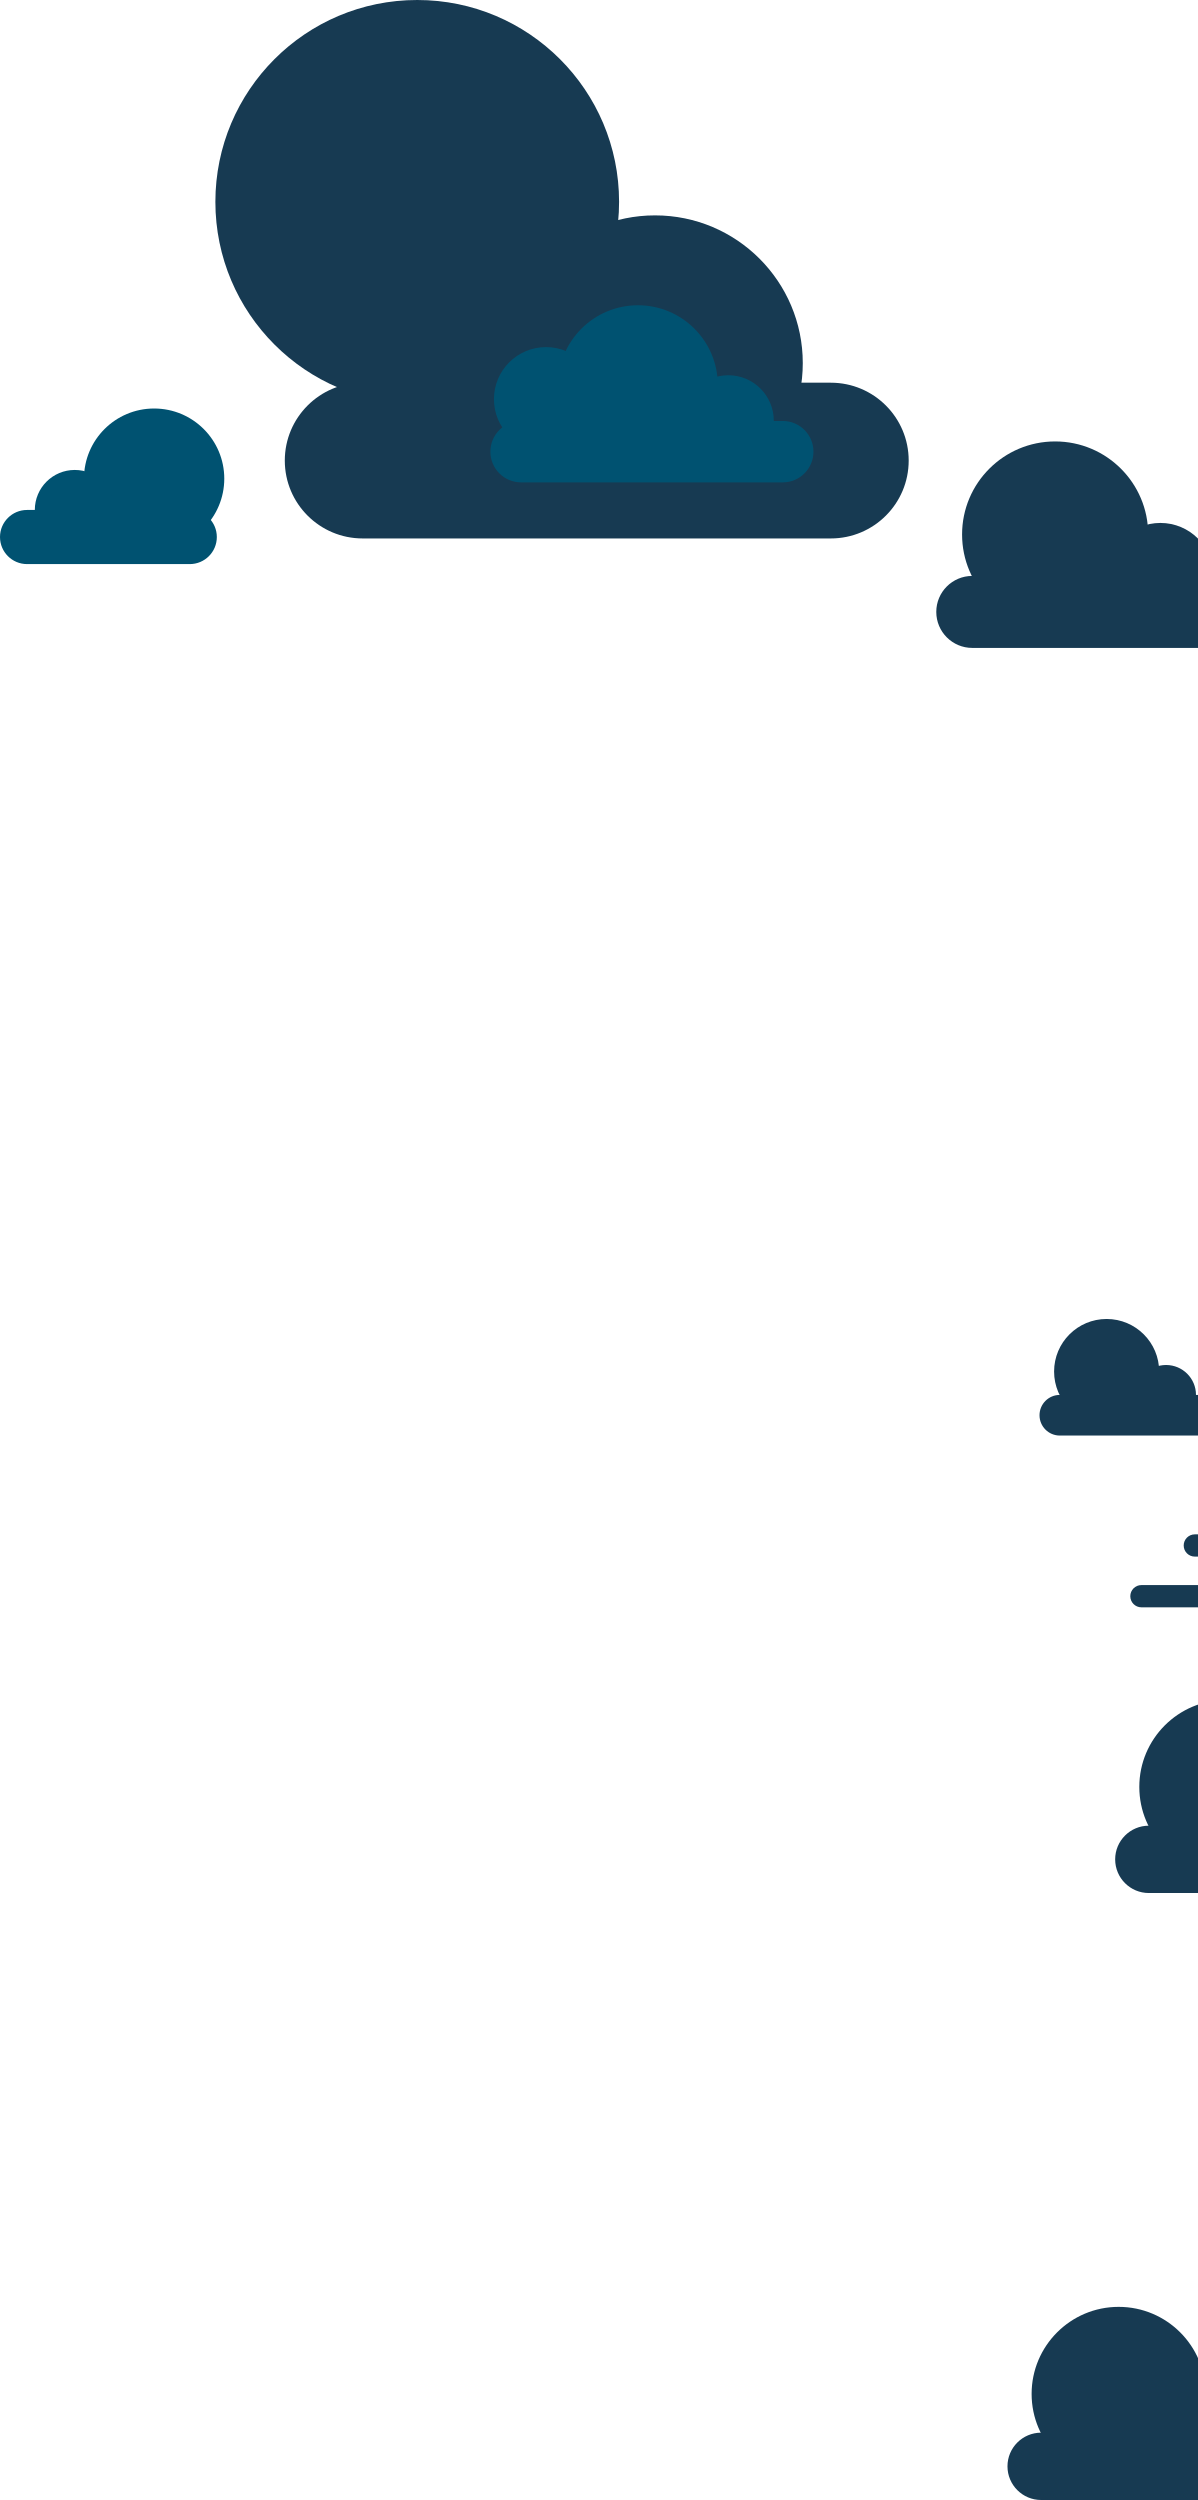
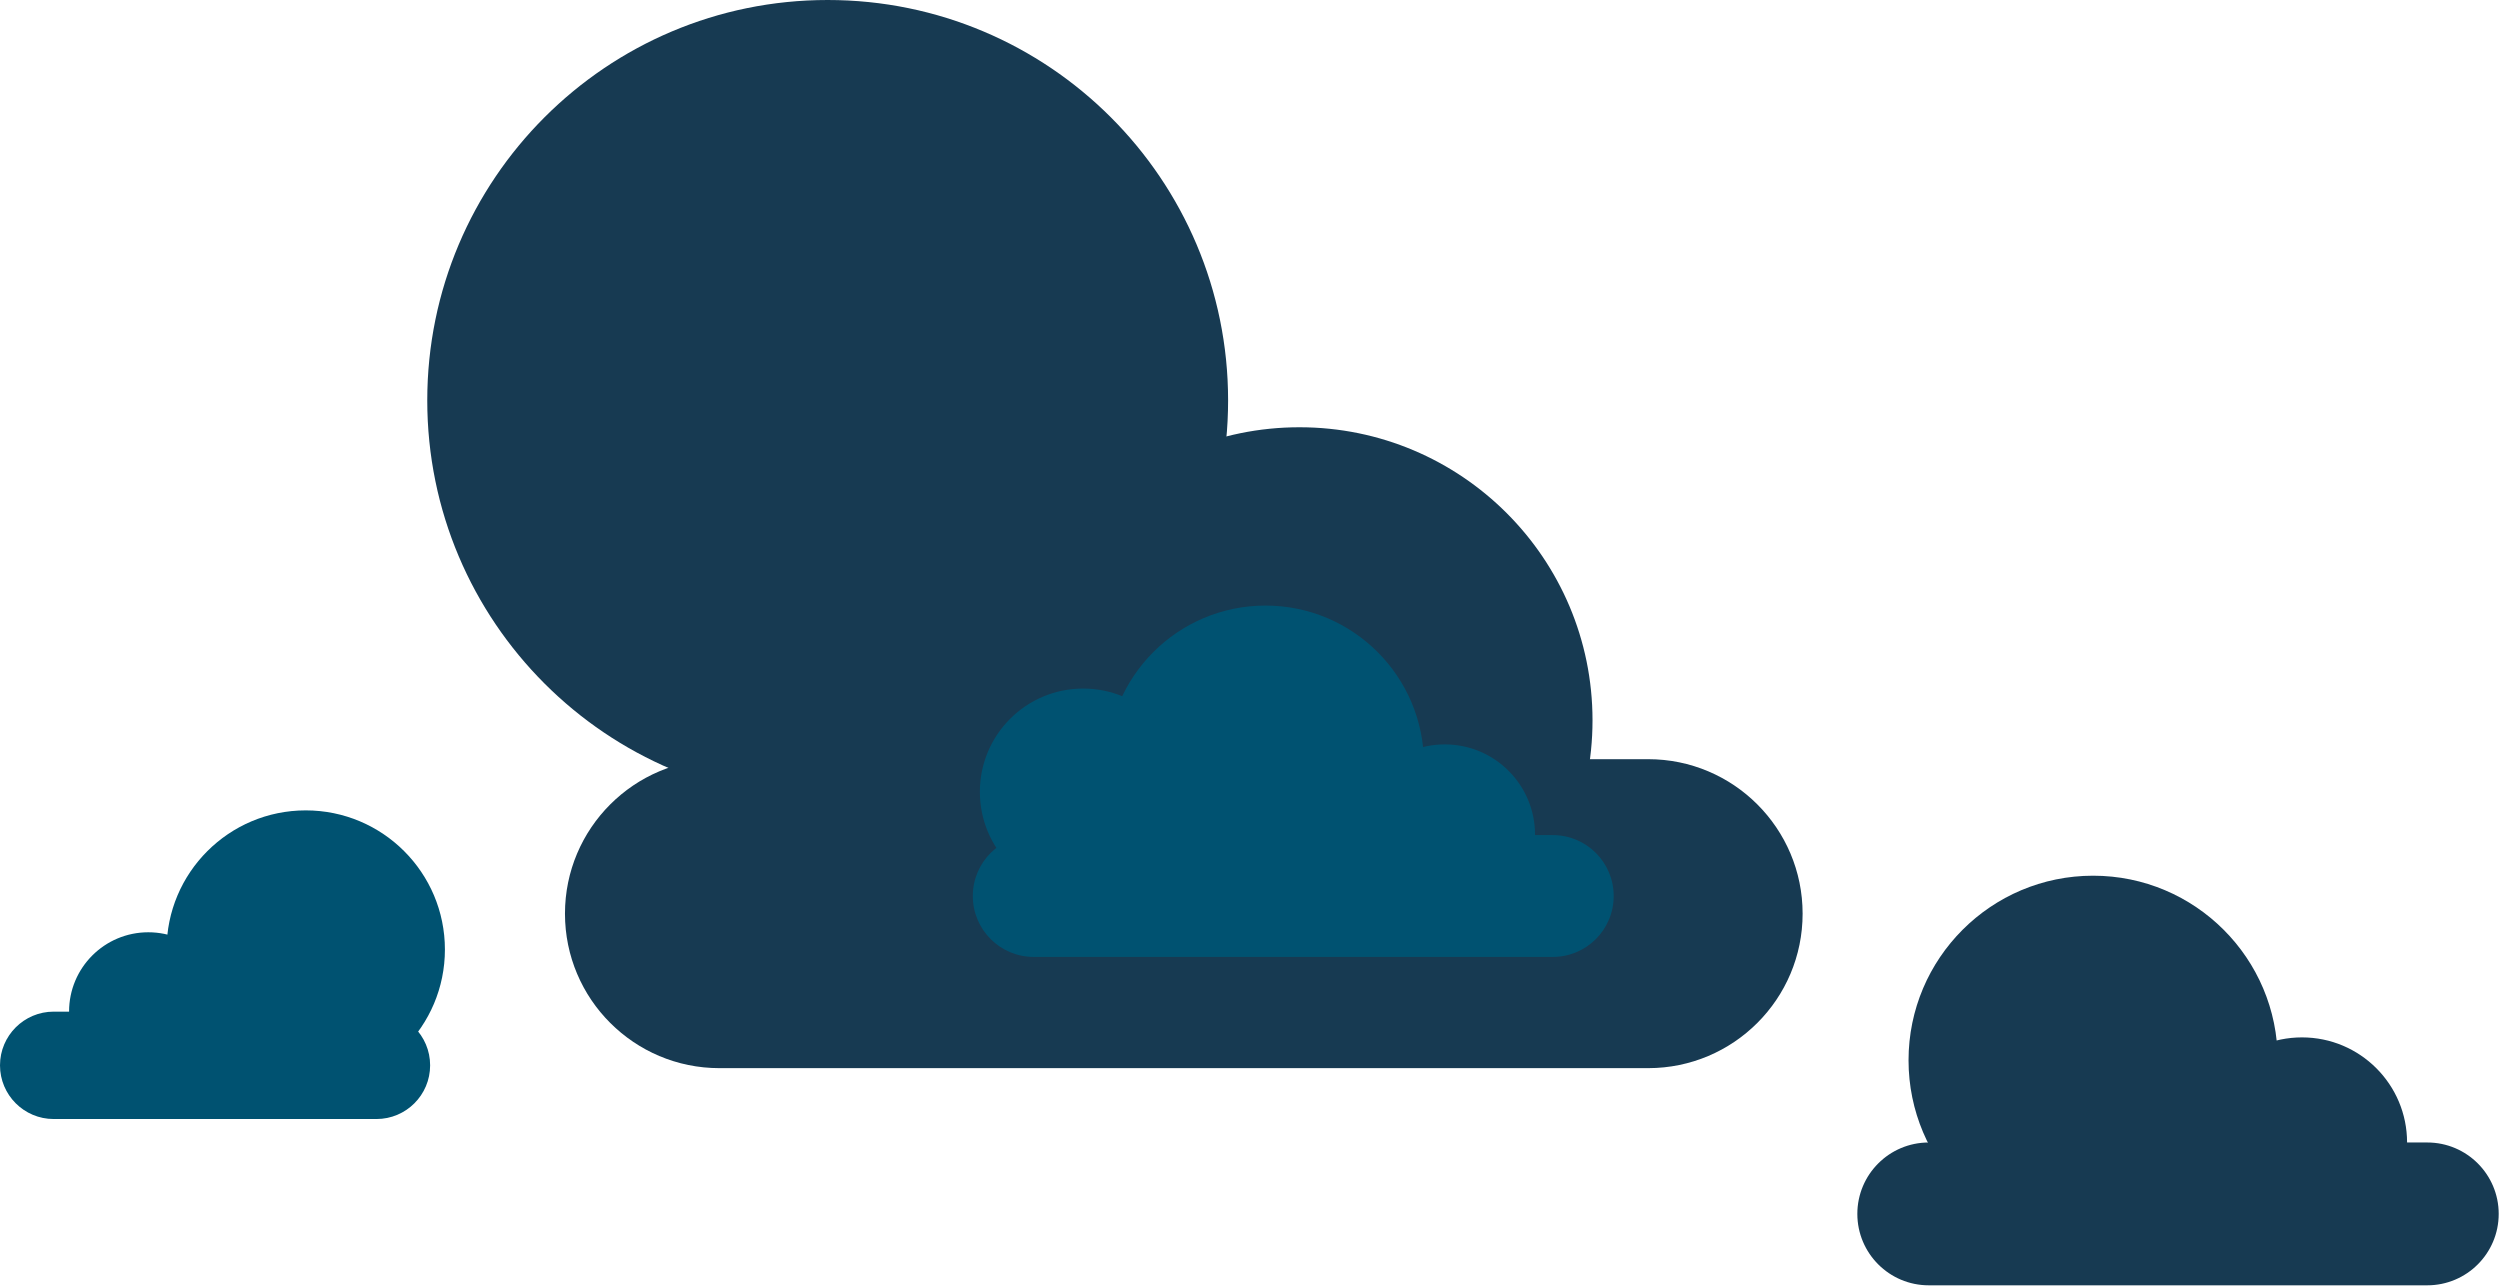
- <svg xmlns="http://www.w3.org/2000/svg" width="1346" height="2809" viewBox="0 0 1346 2809" fill="none">
+ <svg xmlns="http://www.w3.org/2000/svg" width="1416" height="728" viewBox="0 0 1416 728" fill="none">
  <circle cx="1185.55" cy="600.552" r="104.553" fill="#173A52" />
  <circle cx="1303.84" cy="647.104" r="59.526" fill="#173A52" />
  <rect x="1052" y="647.105" width="363.263" height="80.895" rx="40.447" fill="#173A52" />
  <circle cx="468.798" cy="226.798" r="226.798" fill="#173A52" />
  <circle cx="736" cy="408" r="166" fill="#173A52" />
  <rect x="320" y="430" width="701" height="175" rx="87.5" fill="#173A52" />
  <circle cx="78.822" cy="78.822" r="78.822" transform="matrix(-1 0 0 1 252 459)" fill="#005271" />
  <circle cx="44.877" cy="44.877" r="44.877" transform="matrix(-1 0 0 1 128.879 528.041)" fill="#005271" />
  <rect width="243.626" height="60.82" rx="30.41" transform="matrix(-1 0 0 1 243.626 572.994)" fill="#005271" />
  <circle cx="716.769" cy="432.769" r="89.769" fill="#005271" />
  <circle cx="613.5" cy="448.5" r="58.5" fill="#005271" />
  <circle cx="818.331" cy="472.739" r="51.109" fill="#005271" />
  <rect x="551" y="473" width="363" height="69" rx="34.5" fill="#005271" />
-   <circle cx="1243.41" cy="1541.04" r="59.036" fill="#173A52" />
-   <circle cx="1310.2" cy="1567.32" r="33.612" fill="#173A52" />
-   <rect x="1168" y="1567.32" width="205.118" height="45.678" rx="22.839" fill="#173A52" />
-   <rect x="1330" y="1724" width="205.118" height="25" rx="12.5" fill="#173A52" />
-   <rect x="1270" y="1781" width="205.118" height="25" rx="12.5" fill="#173A52" />
-   <circle cx="1377.92" cy="2007.79" r="97.793" fill="#173A52" />
-   <rect x="1253" y="2051.34" width="339.776" height="75.664" rx="37.832" fill="#173A52" />
-   <circle cx="1256.92" cy="2689.79" r="97.793" fill="#173A52" />
-   <circle cx="1367.55" cy="2733.34" r="55.678" fill="#173A52" />
-   <rect x="1132" y="2733.34" width="339.776" height="75.664" rx="37.832" fill="#173A52" />
</svg>
